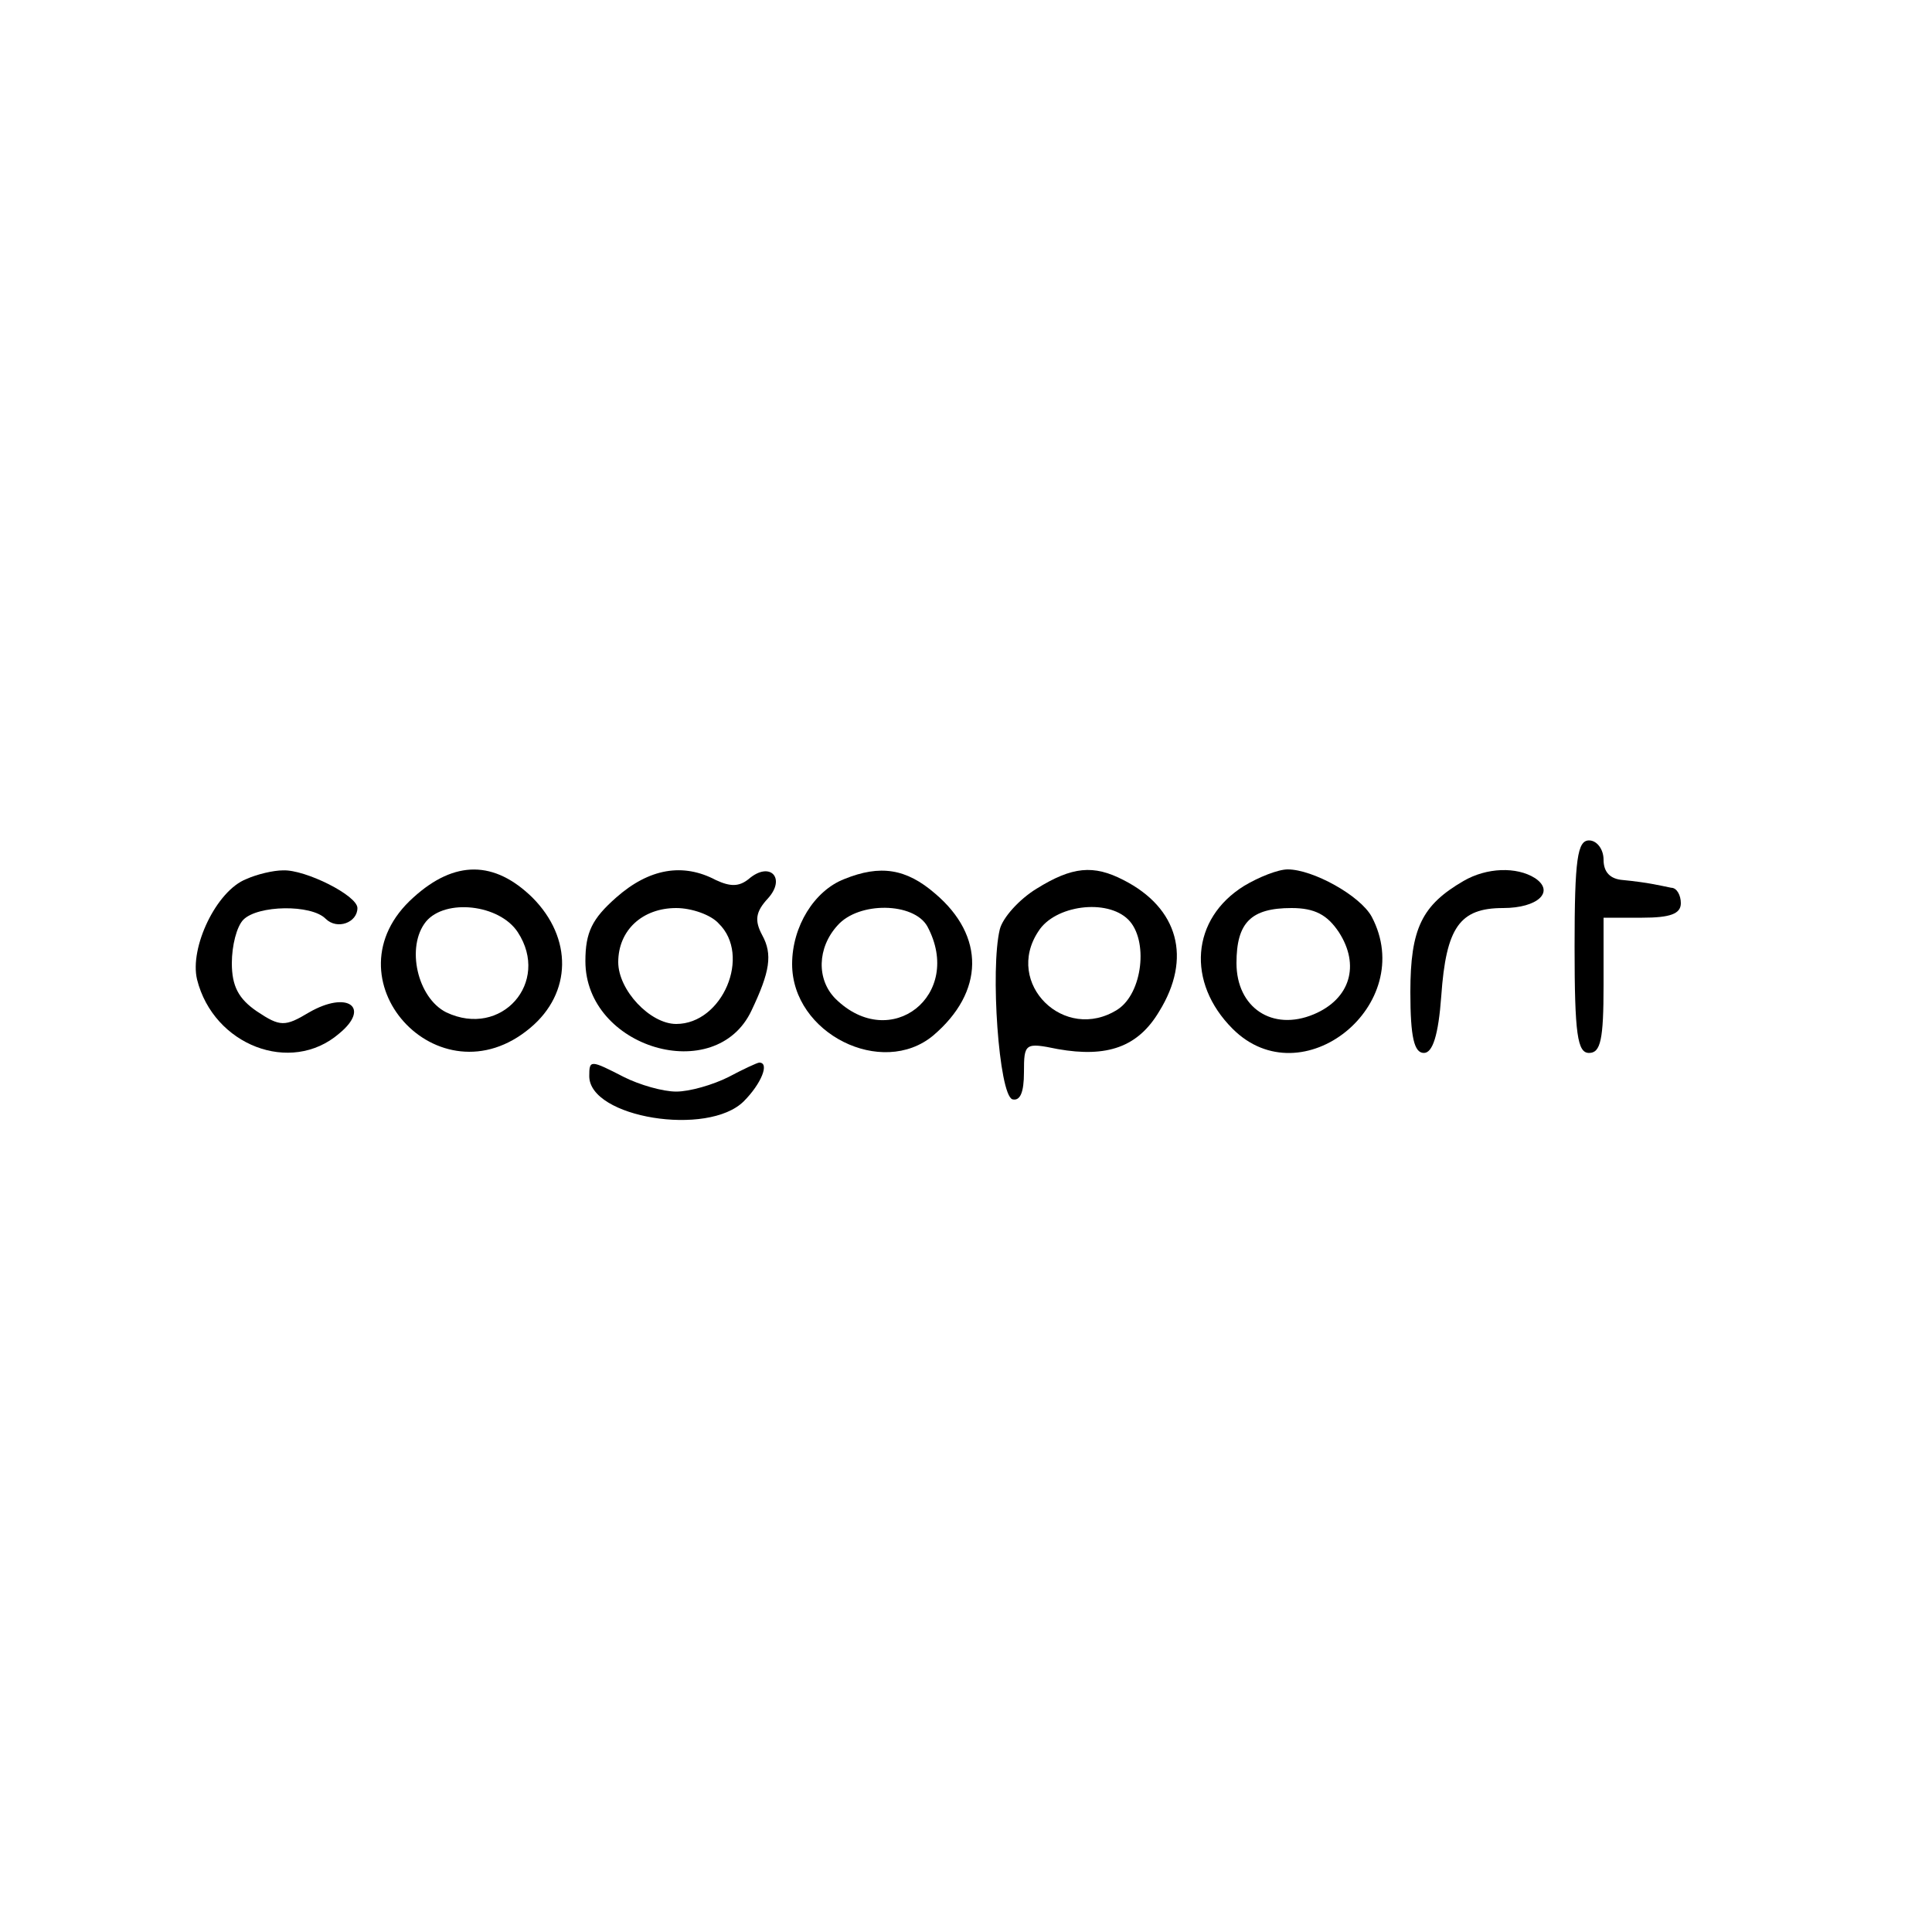
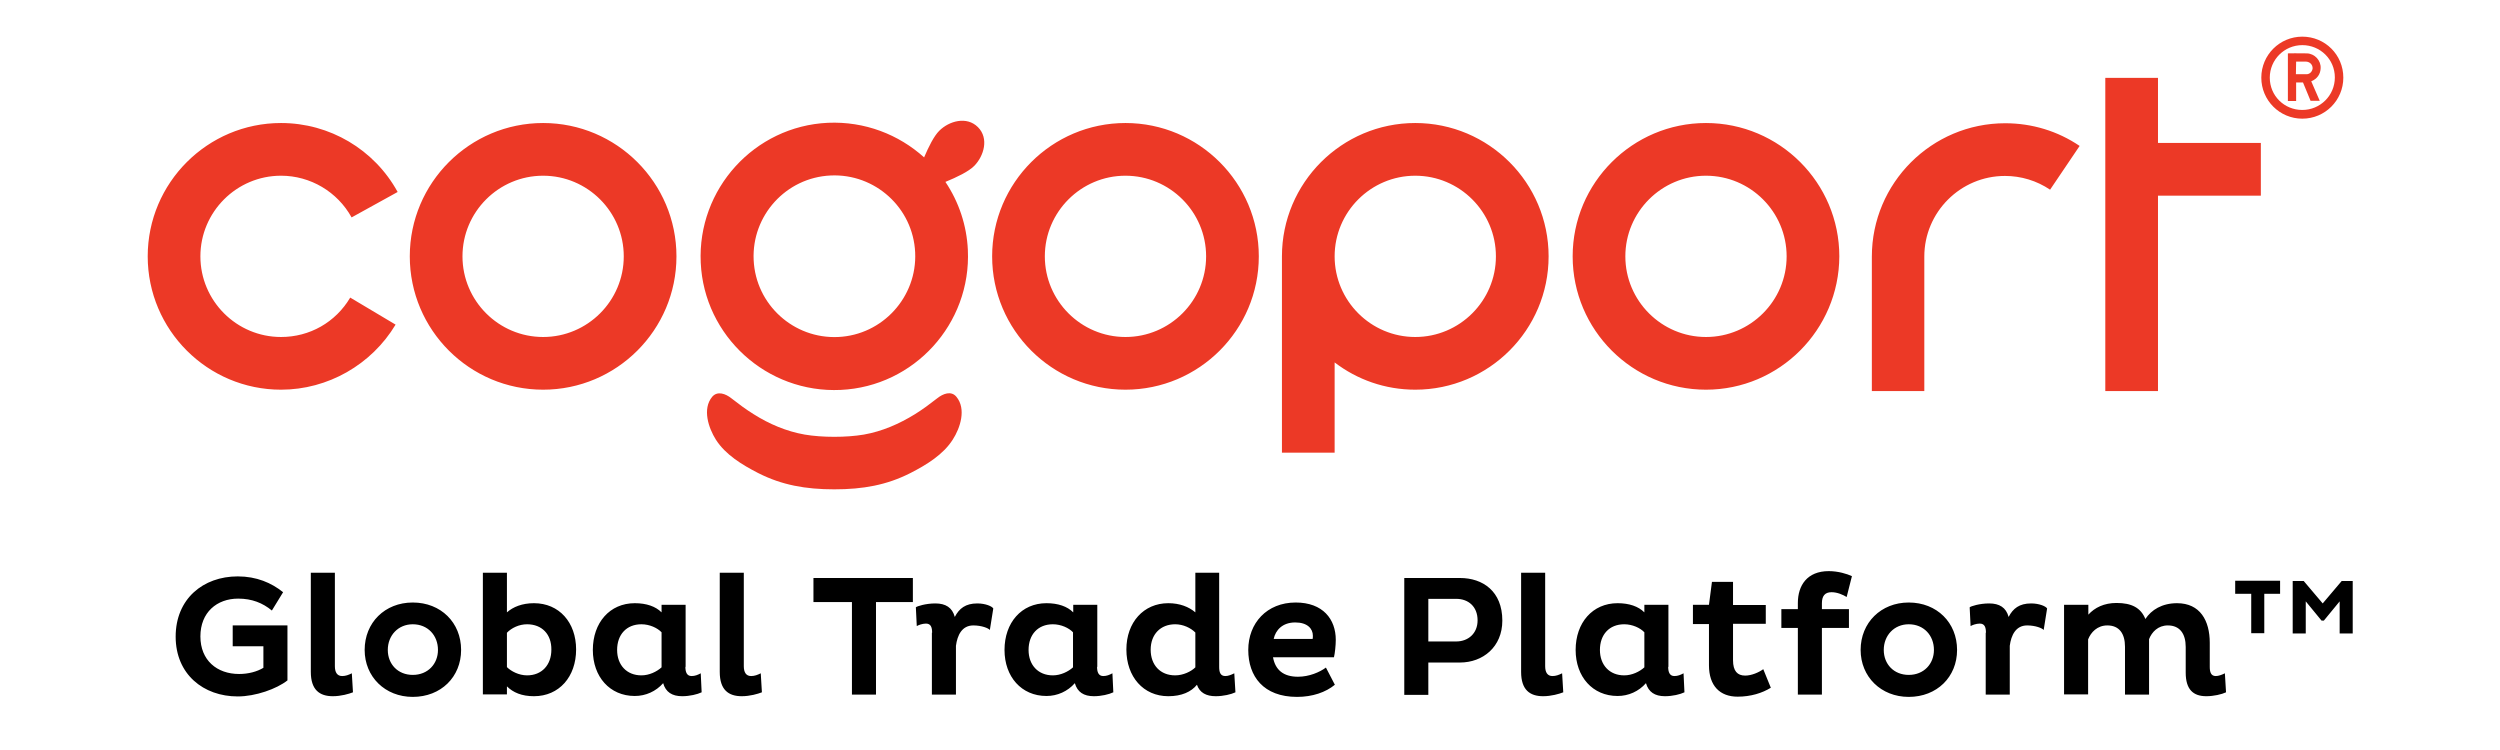
- <svg xmlns="http://www.w3.org/2000/svg" version="1.0" width="200pt" height="200pt" viewBox="0 0 200 200" preserveAspectRatio="xMidYMid meet">
-   <g transform="translate(0,200) scale(0.1,-0.1)" fill="#000000" stroke="none">
-     <path d="M1630 1020 c0 -91 3 -110 15 -110 12 0 15 14 15 70 l0 70 40 0 c29 0 40 4 40 15 0 8 -4 16 -10 16 -5 1 -14 3 -20 4 -5 1 -19 3 -30 4 -13 1 -20 8 -20 21 0 11 -7 20 -15 20 -12 0 -15 -19 -15 -110z" />
-     <path d="M255 1090 c-31 -12 -59 -71 -51 -104 17 -68 97 -99 147 -56 33 27 9 45 -31 22 -25 -15 -30 -15 -54 1 -19 13 -26 26 -26 50 0 18 5 38 12 45 15 15 70 16 85 1 12 -12 33 -4 33 11 0 13 -54 40 -77 39 -10 0 -27 -4 -38 -9z" />
-     <path d="M428 1071 c-93 -83 26 -215 121 -135 43 36 44 93 2 135 -39 38 -80 39 -123 0z m108 -36 c34 -52 -17 -110 -74 -83 -30 15 -42 68 -21 94 20 24 76 18 95 -11z" />
-     <path d="M638 1071 c-25 -22 -32 -36 -32 -66 0 -90 135 -130 172 -51 19 40 22 58 11 78 -8 15 -7 24 6 38 19 21 2 39 -20 20 -10 -8 -19 -8 -34 -1 -34 18 -69 12 -103 -18z m106 -27 c34 -33 4 -104 -44 -104 -27 0 -60 35 -60 64 0 33 25 56 60 56 16 0 36 -7 44 -16z" />
-     <path d="M874 1090 c-31 -12 -54 -49 -54 -88 0 -72 93 -118 146 -74 53 45 54 103 2 147 -30 26 -57 30 -94 15z m86 -49 c38 -71 -38 -131 -95 -75 -20 20 -19 53 2 76 22 25 79 24 93 -1z" />
-     <path d="M1073 1080 c-18 -11 -35 -30 -38 -42 -10 -41 -1 -171 13 -176 8 -2 12 7 12 28 0 30 1 31 35 24 51 -9 83 2 105 39 34 55 20 107 -37 136 -31 16 -53 14 -90 -9z m95 -32 c21 -21 15 -76 -11 -93 -55 -35 -118 27 -82 81 17 27 71 34 93 12z" />
-     <path d="M1288 1083 c-55 -34 -60 -100 -12 -148 72 -72 192 25 144 116 -12 22 -61 49 -87 49 -10 0 -30 -8 -45 -17z m98 -48 c22 -34 12 -69 -26 -85 -43 -18 -80 7 -80 53 0 42 15 57 57 57 24 0 37 -7 49 -25z" />
-     <path d="M1515 1088 c-43 -25 -55 -49 -55 -115 0 -47 4 -63 14 -63 9 0 15 18 18 59 5 71 19 91 64 91 36 0 54 17 33 31 -19 12 -50 11 -74 -3z" />
-     <path d="M610 886 c0 -43 123 -63 160 -26 18 18 27 40 16 40 -2 0 -17 -7 -32 -15 -16 -8 -40 -15 -54 -15 -14 0 -38 7 -54 15 -35 18 -36 18 -36 1z" />
-   </g>
+ <svg xmlns="http://www.w3.org/2000/svg" width="120" height="36" viewBox="0 0 862 282" fill="none">
+   <path d="M684.628 147.038h-19.812V96.475c0-27.65 22.482-50.133 50.133-50.133 10.078 0 19.726 2.93 27.995 8.528l-11.112 16.453a30.292 30.292 0 0 0-16.969-5.169c-16.711 0-30.321 13.61-30.321 30.321v50.563h.086ZM66.671 146.521c-27.65 0-50.132-22.482-50.132-50.132S39.02 46.256 66.67 46.256c18.261 0 35.059 9.906 43.845 25.928l-17.314 9.561c-5.34-9.647-15.505-15.677-26.53-15.677-16.712 0-30.322 13.61-30.322 30.32 0 16.712 13.61 30.322 30.321 30.322 10.767 0 20.501-5.513 26.014-14.816l17.055 10.164c-9.044 15.074-25.497 24.463-43.069 24.463ZM165.214 146.521c-27.651 0-50.133-22.482-50.133-50.132s22.482-50.133 50.133-50.133c27.65 0 50.132 22.483 50.132 50.133 0 27.65-22.482 50.132-50.132 50.132Zm0-80.453c-16.711 0-30.321 13.61-30.321 30.32 0 16.712 13.61 30.322 30.321 30.322 16.71 0 30.32-13.61 30.32-30.321 0-16.711-13.61-30.32-30.32-30.32ZM384.177 146.521c-27.65 0-50.132-22.482-50.132-50.132s22.482-50.133 50.132-50.133c27.651 0 50.133 22.483 50.133 50.133 0 27.65-22.482 50.132-50.133 50.132Zm0-80.453c-16.71 0-30.32 13.61-30.32 30.32 0 16.712 13.61 30.322 30.32 30.322 16.711 0 30.321-13.61 30.321-30.321 0-16.711-13.61-30.32-30.321-30.32ZM602.452 146.521c-27.65 0-50.132-22.482-50.132-50.132s22.482-50.133 50.132-50.133c27.651 0 50.133 22.483 50.133 50.133-.086 27.65-22.569 50.132-50.133 50.132Zm0-80.453c-16.711 0-30.321 13.61-30.321 30.32 0 16.712 13.61 30.322 30.321 30.322 16.711 0 30.321-13.61 30.321-30.321 0-16.711-13.61-30.32-30.321-30.32ZM493.142 46.256c-27.65 0-50.132 22.483-50.132 50.133v73.821h19.812v-33.939c8.441 6.46 18.95 10.25 30.32 10.25 27.651 0 50.133-22.482 50.133-50.132s-22.482-50.133-50.133-50.133Zm0 80.454c-16.71 0-30.32-13.61-30.32-30.321 0-16.711 13.61-30.32 30.32-30.32 16.711 0 30.321 13.609 30.321 30.32s-13.61 30.321-30.321 30.321ZM811.079 53.75h-38.676V29.287h-19.812v117.751h19.812V73.562h38.676V53.75ZM328.704 47.807c-4.22-4.221-10.853-2.326-14.557 1.378-1.981 1.981-3.962 5.944-5.685 9.992-9.562-8.614-22.31-13.61-36.178-13.007-27.651 1.292-49.099 24.894-47.807 52.63 1.292 27.651 24.894 49.1 52.63 47.808 27.651-1.293 49.099-24.894 47.807-52.631a49.988 49.988 0 0 0-8.441-25.583c4.393-1.809 8.7-3.876 10.853-6.03 3.618-3.704 5.599-10.336 1.378-14.557ZM276.16 126.71c-16.711.775-31.01-12.146-31.785-28.943-.775-16.71 12.145-31.01 28.942-31.785 16.711-.775 31.01 12.145 31.785 28.942.776 16.711-12.231 31.01-28.942 31.786ZM320.607 149.192c-1.981-2.412-5.082-1.12-7.149.517-2.757 2.153-5.513 4.22-8.442 6.029-5.857 3.618-12.318 6.461-19.209 7.667-6.546 1.119-15.677 1.119-22.223 0-6.891-1.206-13.352-3.963-19.209-7.667-2.929-1.809-5.685-3.876-8.442-6.029-2.067-1.637-5.168-2.843-7.149-.517-3.79 4.565-1.378 11.715 1.378 16.108 3.618 5.685 9.906 9.475 15.763 12.49.086.086.259.086.345.172 8.7 4.393 17.572 6.03 28.426 6.03 10.853 0 19.725-1.637 28.425-6.03.086-.086.259-.086.345-.172 5.857-3.015 12.145-6.805 15.763-12.49 2.843-4.393 5.168-11.543 1.378-16.108ZM821.158 20.07s4.823-.086 7.235 0c2.929.086 5.341 2.67 5.168 5.6-.086 2.239-1.292 3.962-3.531 4.91 1.033 2.411 3.187 7.32 3.187 7.32h-3.446l-2.842-6.89h-2.584v6.977h-3.101V20.07h-.086Zm3.101 7.839h4.134c1.206-.086 2.068-1.12 2.154-2.24 0-1.378-1.034-2.412-2.412-2.498h-3.79l-.086 4.738Z" fill="#EC3926" />
+   <path d="M842.089 29.2c0 8.529-6.891 15.42-15.419 15.42-8.527 0-15.418-6.891-15.418-15.42 0-8.527 6.891-15.418 15.418-15.418 8.528 0 15.419 6.805 15.419 15.419ZM826.67 16.97c-6.718 0-12.231 5.426-12.231 12.23 0 6.806 5.427 12.146 12.231 12.146 6.719 0 12.232-5.426 12.232-12.231s-5.513-12.146-12.232-12.146Z" fill="#EC3926" />
+   <path d="M69.083 235.244v20.587c-4.049 3.187-11.973 6.03-18.692 6.03-12.92 0-23.343-8.356-23.343-22.482 0-14.213 10.336-22.655 23.343-22.655 7.063 0 12.662 2.412 17.055 5.944l-4.22 6.891c-3.446-2.843-7.494-4.479-12.663-4.479-8.01 0-14.213 5.168-14.213 14.212 0 8.959 6.202 14.127 14.558 14.127 3.445 0 6.719-.861 9.13-2.326v-8.097H48.496v-7.838h20.587v.086ZM86.914 215.346v35.145c0 2.325.861 3.703 2.756 3.703 1.292 0 2.412-.43 3.618-1.033l.43 7.149c-1.55.603-4.479 1.465-7.58 1.465-4.996 0-8.269-2.412-8.269-9.131v-37.298h9.045ZM116.201 226.544c10.595 0 18.175 7.58 18.175 17.831 0 10.164-7.58 17.658-18.175 17.658-10.423 0-18.09-7.58-18.09-17.658 0-10.251 7.581-17.831 18.09-17.831Zm0 27.22c5.685 0 9.475-4.135 9.475-9.389 0-5.427-3.79-9.648-9.475-9.648-5.513 0-9.389 4.221-9.389 9.648 0 5.34 3.79 9.389 9.389 9.389ZM161.768 261.775c-4.565 0-7.839-1.379-10.164-3.704v3.015h-9.045v-45.74h9.045v14.902c2.325-2.067 5.771-3.446 10.164-3.446 9.475 0 15.849 7.236 15.849 17.4 0 10.251-6.374 17.573-15.849 17.573Zm-2.584-27.048c-3.015 0-5.858 1.378-7.58 3.187v12.921c1.55 1.551 4.479 3.101 7.58 3.101 5.513 0 9.13-3.876 9.13-9.647.087-5.772-3.531-9.562-9.13-9.562ZM218.705 250.749c0 1.895.517 3.445 2.326 3.445 1.292 0 2.326-.43 3.446-1.033l.344 7.149c-1.636.776-4.479 1.465-7.322 1.465-3.79 0-6.201-1.551-7.149-4.91a14.088 14.088 0 0 1-10.681 4.824c-9.389 0-15.763-7.236-15.763-17.314 0-10.251 6.374-17.573 15.763-17.573 4.393 0 7.838 1.206 10.078 3.446v-2.843h9.045v23.344h-.087Zm-8.958-13.007c-1.55-1.637-4.479-3.015-7.58-3.015-5.599 0-9.131 3.876-9.131 9.648 0 5.685 3.618 9.561 9.131 9.561 2.929 0 5.771-1.378 7.58-3.015v-13.179ZM240.671 215.346v35.145c0 2.325.861 3.703 2.756 3.703 1.292 0 2.412-.43 3.618-1.033l.431 7.149c-1.551.603-4.48 1.465-7.58 1.465-4.997 0-8.27-2.412-8.27-9.131v-37.298h9.045ZM290.373 226.372v34.8h-9.045v-34.8h-14.471v-9.045h37.384v9.045h-13.868ZM311.477 237.914c0-1.981-.431-3.445-2.326-3.445-1.378 0-2.929.603-3.446.947l-.344-7.063c.43-.431 3.79-1.464 7.321-1.464 3.877 0 6.375 1.55 7.322 5.082 1.637-3.187 4.049-5.082 8.442-5.082 3.187 0 5.599 1.119 6.029 1.895l-1.292 8.097c-.516-.689-3.101-1.723-6.202-1.723-4.306 0-6.029 3.704-6.546 7.666v18.348h-9.045v-23.258h.087ZM373.496 250.749c0 1.895.517 3.445 2.326 3.445 1.292 0 2.326-.43 3.445-1.033l.345 7.149c-1.637.776-4.479 1.465-7.322 1.465-3.79 0-6.202-1.551-7.149-4.91a14.088 14.088 0 0 1-10.681 4.824c-9.389 0-15.764-7.236-15.764-17.314 0-10.251 6.375-17.573 15.764-17.573 4.393 0 7.838 1.206 10.078 3.446v-2.843h9.044v23.344h-.086Zm-9.044-13.007c-1.551-1.637-4.48-3.015-7.58-3.015-5.599 0-9.131 3.876-9.131 9.648 0 5.685 3.618 9.561 9.131 9.561 2.928 0 5.771-1.378 7.58-3.015v-13.179ZM419.408 215.346v35.403c0 1.981.431 3.445 2.326 3.445 1.033 0 2.153-.43 3.359-1.033l.431 7.149c-1.637.776-4.566 1.465-7.408 1.465-3.532 0-6.03-1.292-7.063-4.307-2.154 2.67-5.772 4.307-10.768 4.307-9.389 0-15.763-7.322-15.763-17.573 0-10.164 6.46-17.4 15.763-17.4 4.307 0 7.753 1.379 10.165 3.446v-14.902h8.958Zm-16.539 38.59c3.015 0 6.03-1.464 7.581-3.015v-13.093c-1.723-1.723-4.566-3.101-7.581-3.101-5.512 0-9.216 3.79-9.216 9.562 0 5.771 3.617 9.647 9.216 9.647ZM462.908 257.468c-3.446 2.842-8.442 4.565-14.213 4.565-12.662 0-18.347-7.752-18.347-17.658 0-10.078 6.977-17.831 17.83-17.831 10.251 0 15.074 6.288 15.074 14.041 0 2.067-.344 5.254-.689 6.546H439.65c.862 4.738 3.877 7.322 9.39 7.322 4.22 0 8.183-1.723 10.508-3.446l3.36 6.461Zm-8.269-18.434c0-2.67-2.068-4.996-6.633-4.996-4.824 0-7.408 2.929-8.097 6.202h14.643c.087-.345.087-.861.087-1.206ZM489.008 217.327h20.931c8.614 0 15.936 4.996 15.936 16.022 0 9.906-7.322 15.763-15.936 15.763h-11.887v12.146h-9.044v-43.931Zm9.044 7.839v16.022h10.509c4.479 0 8.011-3.015 8.011-7.925 0-5.255-3.532-8.097-8.011-8.097h-10.509ZM541.983 215.346v35.145c0 2.325.861 3.703 2.756 3.703 1.293 0 2.412-.43 3.618-1.033l.431 7.149c-1.551.603-4.479 1.465-7.58 1.465-4.996 0-8.27-2.412-8.27-9.131v-37.298h9.045ZM588.239 250.749c0 1.895.517 3.445 2.326 3.445 1.292 0 2.326-.43 3.446-1.033l.344 7.149c-1.637.776-4.479 1.465-7.322 1.465-3.79 0-6.202-1.551-7.149-4.91a14.088 14.088 0 0 1-10.681 4.824c-9.389 0-15.764-7.236-15.764-17.314 0-10.251 6.375-17.573 15.764-17.573 4.393 0 7.838 1.206 10.078 3.446v-2.843h9.044v23.344h-.086Zm-8.958-13.007c-1.551-1.637-4.479-3.015-7.58-3.015-5.599 0-9.131 3.876-9.131 9.648 0 5.685 3.618 9.561 9.131 9.561 2.928 0 5.771-1.378 7.58-3.015v-13.179ZM612.617 218.878v8.614h12.317v7.063h-12.317v13.696c0 4.048 1.636 5.771 4.565 5.771 2.412 0 5.168-1.206 6.805-2.412l2.842 6.978c-3.187 1.981-7.494 3.359-12.49 3.359-6.632 0-10.767-4.049-10.767-11.801v-15.505h-6.03v-7.236h6.03l1.12-8.613h7.925v.086ZM630.792 229.042h6.202v-2.326c0-6.546 3.445-11.973 11.628-11.973 3.532 0 6.891 1.034 8.7 1.895l-1.981 7.839c-1.378-.862-3.532-1.809-5.685-1.809-2.584 0-3.618 1.55-3.618 4.134v2.24h10.164v7.063h-10.164v25.067h-9.044v-25.067h-6.202v-7.063ZM678.685 226.544c10.595 0 18.175 7.58 18.175 17.831 0 10.164-7.58 17.658-18.175 17.658-10.423 0-18.089-7.58-18.089-17.658 0-10.251 7.666-17.831 18.089-17.831Zm0 27.22c5.685 0 9.475-4.135 9.475-9.389 0-5.427-3.79-9.648-9.475-9.648-5.513 0-9.39 4.221-9.39 9.648 0 5.34 3.791 9.389 9.39 9.389ZM707.713 237.914c0-1.981-.43-3.445-2.325-3.445-1.379 0-2.929.603-3.446.947l-.345-7.063c.431-.431 3.791-1.464 7.322-1.464 3.876 0 6.374 1.55 7.322 5.082 1.637-3.187 4.048-5.082 8.441-5.082 3.188 0 5.599 1.119 6.03 1.895l-1.292 8.097c-.517-.689-3.101-1.723-6.202-1.723-4.307 0-6.03 3.704-6.546 7.666v18.348h-9.045v-23.258h.086ZM746.217 227.405v3.704c2.412-2.67 5.944-4.393 10.595-4.393 5.685 0 9.131 1.809 10.854 6.03 2.239-3.446 6.288-5.944 11.887-5.944 8.7 0 12.317 6.547 12.317 14.902v9.045c0 1.895.431 3.445 2.24 3.445 1.034 0 2.24-.43 3.446-1.033l.43 7.149c-1.636.776-4.651 1.465-7.408 1.465-4.996 0-7.752-2.584-7.752-8.873v-9.647c0-4.996-2.24-8.097-6.719-8.097-3.704 0-6.03 2.498-7.063 5.168v20.846h-9.045v-18.003c0-4.91-2.153-8.011-6.632-8.011-3.79 0-6.202 2.584-7.236 5.254v20.674h-9.045v-33.681h9.131ZM812.371 223.271v14.816h-4.909v-14.816h-6.03v-4.91h16.883v4.91h-5.944Zm28.34 2.842-5.944 7.236h-.861l-5.943-7.236v12.06h-4.91v-19.726h4.134l7.15 8.442 7.149-8.442h4.135v19.726h-4.91v-12.06Z" fill="#000" />
</svg>
